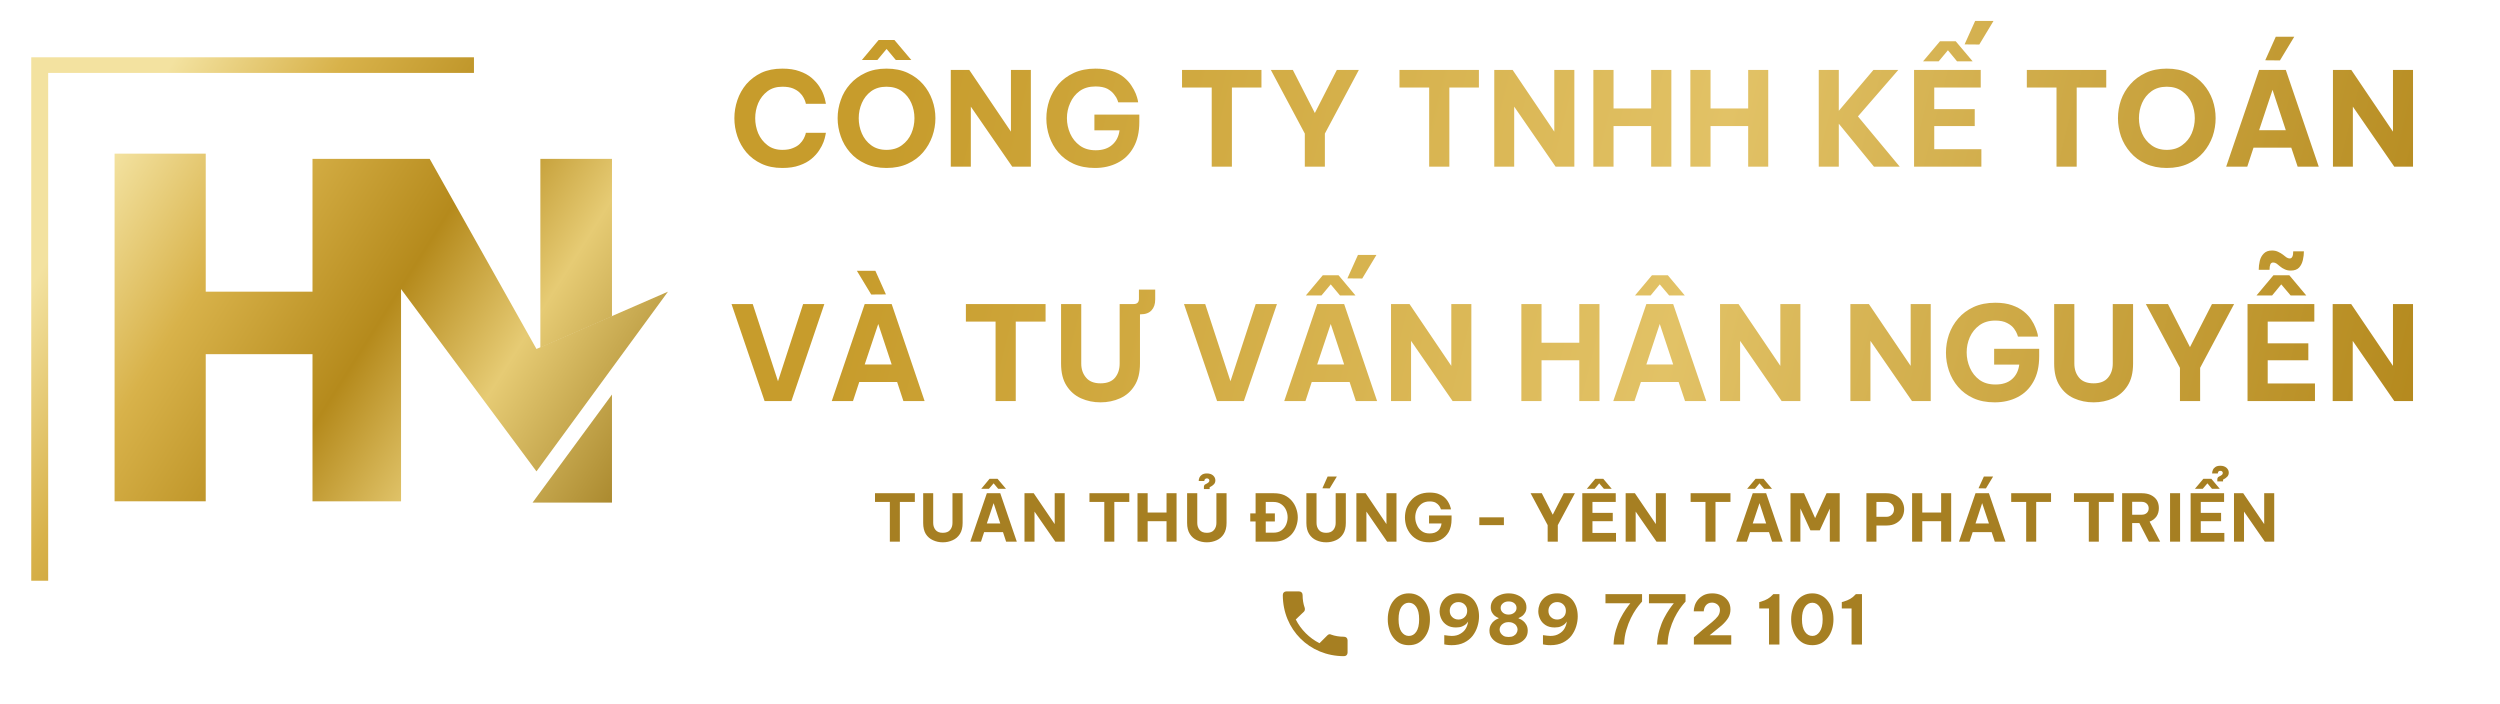
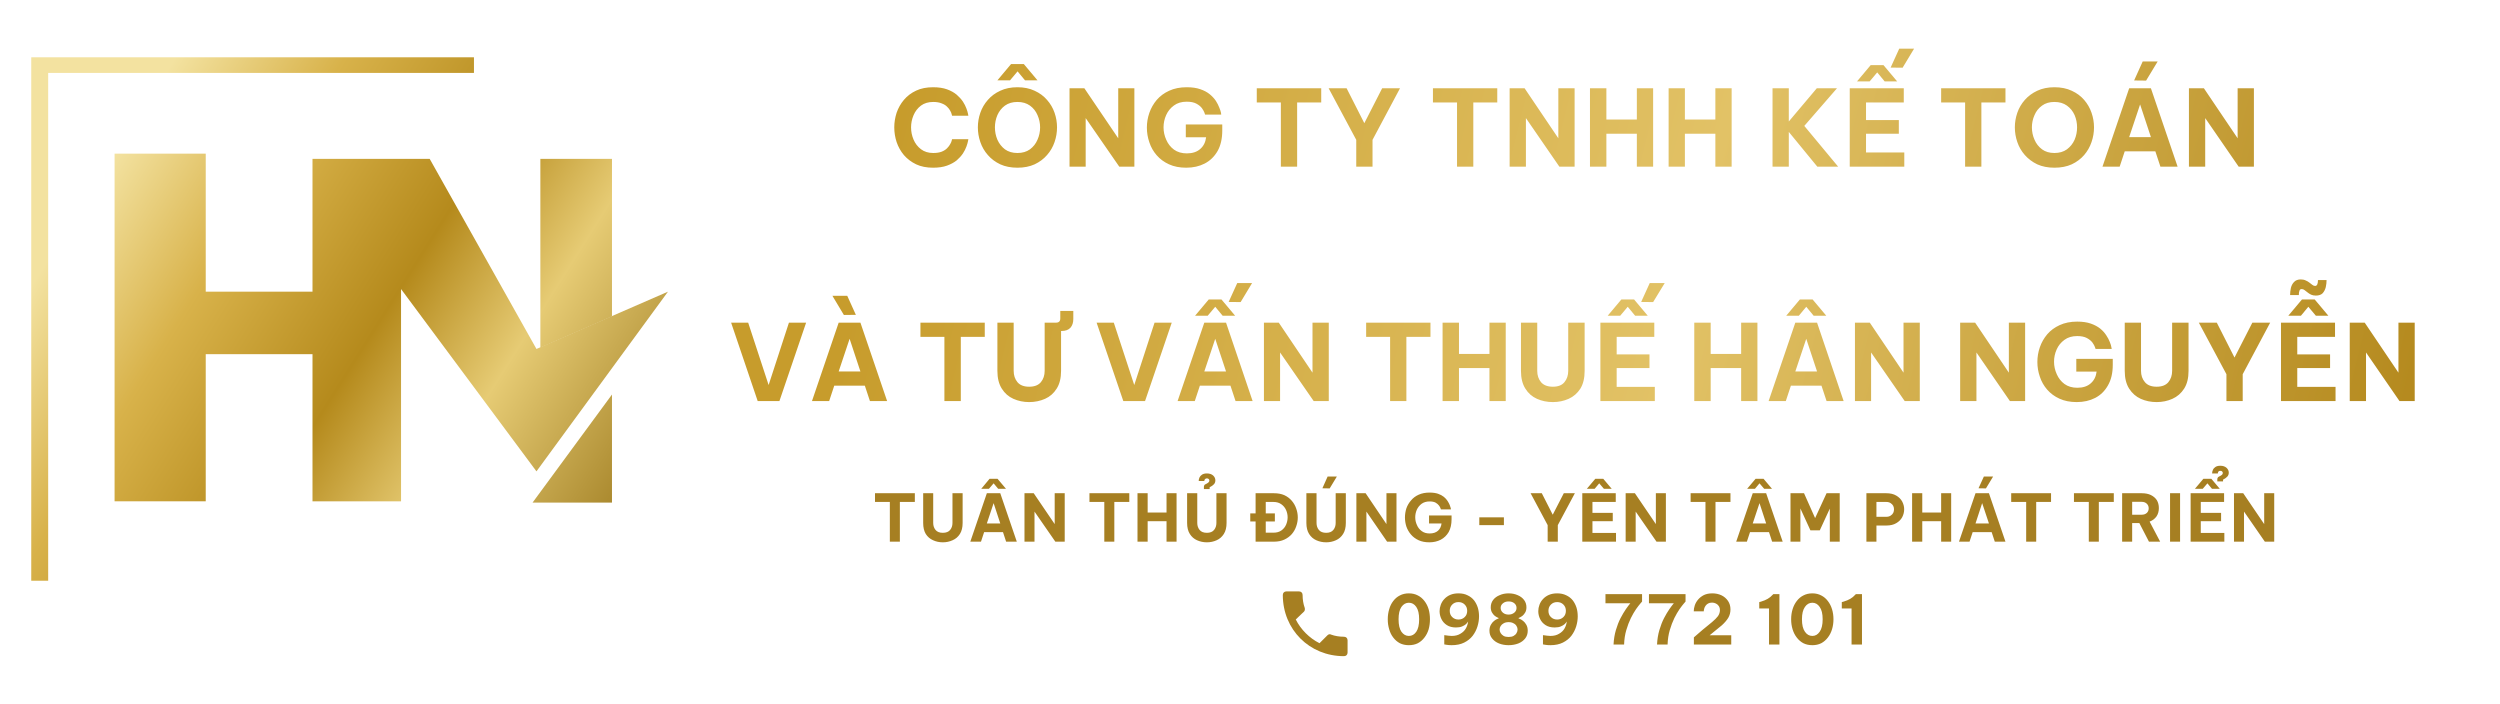
<svg xmlns="http://www.w3.org/2000/svg" viewBox="0 0 1920 540" width="1920" height="540" role="img" aria-label="Kế Toán Hân Nguyễn logo">
  <defs>
    <linearGradient id="brass" gradientUnits="userSpaceOnUse" x1="88" y1="118" x2="513" y2="386">
      <stop offset="0" stop-color="#F3E2A0" />
      <stop offset="0.22" stop-color="#D8B24A" />
      <stop offset="0.48" stop-color="#B58A1C" />
      <stop offset="0.68" stop-color="#E6CB74" />
      <stop offset="1" stop-color="#9A771B" />
    </linearGradient>
    <linearGradient id="brassText" gradientUnits="userSpaceOnUse" x1="680" y1="130" x2="1880" y2="430">
      <stop offset="0" stop-color="#C79C2C" />
      <stop offset="0.5" stop-color="#E2C266" />
      <stop offset="1" stop-color="#B08417" />
    </linearGradient>
  </defs>
  <path d="M24 44H364V56H37V446H24Z" fill="url(#brass)" />
  <rect x="88" y="118" width="70" height="267" fill="url(#brass)" />
  <rect x="156" y="224" width="88" height="48" fill="url(#brass)" />
  <path d="M240 122H330L412 268L513 224L412 362L308 222V385H240Z" fill="url(#brass)" />
  <path d="M415 122H470V243L415 267Z" fill="url(#brass)" />
  <path d="M470 303V386H409Z" fill="url(#brass)" />
-   <path d="M600.8 129Q591.6 129 584.7 125.7Q577.9 122.5 573.2 117Q568.6 111.5 566.3 104.7Q564 97.9 564 90.8Q564 83.7 566.3 76.9Q568.6 70.1 573.2 64.6Q577.9 59.2 584.7 55.9Q591.6 52.7 600.8 52.7Q608.6 52.7 614 54.7Q619.5 56.6 623.2 59.7Q626.8 62.8 629.1 66.2Q631.4 69.7 632.5 72.8Q633.6 75.8 633.9 77.8Q634.3 79.7 634.3 79.7H618.9Q618.9 79.7 618.6 78.4Q618.2 77 617.2 75.1Q616.2 73.1 614.2 71.2Q612.3 69.3 609 67.9Q605.8 66.6 600.9 66.6Q594 66.6 589.4 70.1Q584.7 73.7 582.3 79.2Q580 84.7 580 90.8Q580 96.8 582.3 102.4Q584.7 107.9 589.4 111.5Q594 115.1 600.9 115.1Q605.8 115.1 609 113.7Q612.3 112.4 614.2 110.5Q616.2 108.5 617.2 106.6Q618.2 104.6 618.6 103.3Q618.9 102 618.9 102H634.3Q634.3 102 633.9 104Q633.6 105.9 632.5 109Q631.4 112 629.1 115.5Q626.8 119 623.2 122Q619.5 125.1 614 127Q608.6 129 600.8 129Z M661.9 46.1 674.8 30.7H686.9L699.9 46.1H688L680.9 37.6L673.8 46.1ZM680.8 129Q671.6 129 664.6 125.7Q657.5 122.5 652.8 117Q648 111.5 645.7 104.7Q643.3 97.9 643.3 90.8Q643.3 83.6 645.7 76.9Q648 70.1 652.8 64.7Q657.5 59.3 664.6 56Q671.6 52.7 680.8 52.7Q690.2 52.7 697.2 56Q704.2 59.3 708.9 64.7Q713.6 70.1 716 76.9Q718.4 83.6 718.4 90.8Q718.4 97.9 716 104.7Q713.6 111.5 708.9 117Q704.2 122.5 697.2 125.7Q690.2 129 680.8 129ZM680.8 115.1Q687.9 115.1 692.7 111.5Q697.5 108 699.9 102.5Q702.3 96.9 702.3 90.8Q702.3 84.6 699.9 79.1Q697.5 73.6 692.7 70.1Q687.9 66.6 680.8 66.6Q673.8 66.6 669 70.1Q664.3 73.6 661.9 79.1Q659.5 84.6 659.5 90.8Q659.5 96.9 661.9 102.5Q664.3 108 669 111.5Q673.8 115.1 680.8 115.1Z M730.2 128V53.7H744.4L776.4 101.1V53.7H791.7V128H777.4L745.6 81.9V128Z M840.9 129Q831.6 129 824.5 125.8Q817.5 122.6 812.8 117.1Q808.2 111.6 805.9 104.9Q803.6 98.1 803.6 91Q803.6 83.8 805.9 77Q808.3 70.2 812.9 64.7Q817.6 59.3 824.7 56Q831.9 52.7 841.4 52.7Q848.8 52.7 854.2 54.6Q859.6 56.4 863.2 59.4Q866.8 62.4 868.9 65.7Q871.1 69 872.3 72Q873.4 74.9 873.8 76.8Q874.1 78.6 874.1 78.6H858.8Q858.8 78.6 858.2 76.8Q857.6 75 855.7 72.6Q853.9 70.1 850.5 68.2Q847 66.4 841.4 66.4Q834.1 66.4 829.2 69.9Q824.3 73.5 821.9 79.1Q819.4 84.6 819.4 90.7Q819.4 96.9 821.9 102.6Q824.4 108.2 829.3 111.8Q834.2 115.4 841.5 115.4Q849.5 115.4 854.2 111.2Q858.9 107.1 859.8 100.1H840.5V88H875V93.7Q875 105.3 870.5 113.2Q866.1 121.1 858.4 125Q850.7 129 840.9 129Z M930.6 128V67.2H907.8V53.7H968.8V67.2H946.1V128Z M1002.1 128V102.6L976 53.7H992.9L1009.8 86.8L1026.7 53.7H1043.6L1017.5 102.6V128Z M1097.6 128V67.2H1074.8V53.7H1135.8V67.2H1113.1V128Z M1147.6 128V53.7H1161.7L1193.7 101.1V53.7H1209.1V128H1194.7L1162.9 81.9V128Z M1223.7 128V53.7H1239.2V83.3H1268.1V53.7H1283.6V128H1268.1V96.8H1239.2V128Z M1298.2 128V53.7H1313.7V83.3H1342.6V53.7H1358V128H1342.6V96.8H1313.7V128Z M1396.8 128V53.7H1412.2V85.1L1438.8 53.7H1457.9L1426.9 89.4L1459 128H1439.2L1412.2 95V128Z M1520.1 34.2 1508.8 34.1 1516.9 16.1H1531ZM1476.9 47.1 1489.9 31.7H1502L1515 47.1H1503L1496 38.6L1488.9 47.1ZM1470 128V53.7H1521.2V67.2H1485.5V83.8H1516.6V96.8H1485.5V114.6H1521.7V128Z M1579.4 128V67.2H1556.6V53.7H1617.6V67.2H1594.9V128Z M1664.1 129Q1654.9 129 1647.8 125.7Q1640.8 122.5 1636.1 117Q1631.3 111.5 1628.9 104.7Q1626.6 97.9 1626.6 90.8Q1626.6 83.6 1628.9 76.9Q1631.3 70.1 1636.1 64.7Q1640.8 59.3 1647.8 56Q1654.9 52.7 1664.1 52.7Q1673.4 52.7 1680.5 56Q1687.5 59.3 1692.2 64.7Q1696.9 70.1 1699.3 76.9Q1701.6 83.6 1701.6 90.8Q1701.6 97.9 1699.3 104.7Q1696.9 111.5 1692.2 117Q1687.5 122.5 1680.5 125.7Q1673.4 129 1664.1 129ZM1664.1 115.1Q1671.1 115.1 1675.9 111.5Q1680.8 108 1683.2 102.5Q1685.6 96.9 1685.6 90.8Q1685.6 84.6 1683.2 79.1Q1680.8 73.6 1675.9 70.1Q1671.1 66.6 1664.1 66.6Q1657.1 66.6 1652.3 70.1Q1647.5 73.6 1645.1 79.1Q1642.7 84.6 1642.7 90.8Q1642.7 96.9 1645.1 102.5Q1647.5 108 1652.3 111.5Q1657.1 115.1 1664.1 115.1Z M1751 46.4 1739.7 46.3 1747.8 28.2H1762ZM1709.7 128 1735 53.7H1755.5L1780.8 128H1764.6L1759.7 113.4H1730.7L1725.9 128ZM1735 100H1755.5L1745.3 69Z M1791.7 128V53.7H1805.8L1837.8 101.1V53.7H1853.2V128H1838.8L1807 81.9V128Z" fill="url(#brassText)" />
-   <path d="M587.2 308 561.8 233.5H578.1L597.5 292.8L616.8 233.5H633.1L607.8 308Z M669.1 226.2 658.1 208H672.3L680.4 226.1ZM638.8 308 664.1 233.5H684.8L710.1 308H693.8L689 293.4H659.9L655.1 308ZM664.1 279.9H684.8L674.5 248.8Z M764.6 308V247H741.8V233.5H803V247H780.1V308Z M845.2 309Q837.1 309 830.2 305.9Q823.3 302.8 819.1 296.2Q814.9 289.7 814.9 279.2V233.5H830.4V279.2Q830.4 285.7 834.1 290Q837.7 294.4 845.2 294.4Q852.8 294.4 856.4 290Q859.9 285.7 859.9 279.2V233.5H870.7Q874.7 233.5 874.7 229.5V222.4H887.2V230Q887.2 235.3 884.4 238.3Q881.6 241.4 876 241.4H875.5V279.2Q875.5 289.7 871.3 296.2Q867.2 302.8 860.2 305.9Q853.3 309 845.2 309Z M934.7 308 909.3 233.5H925.6L945 292.8L964.4 233.5H980.7L955.3 308Z M1046.2 213.9 1034.8 213.8 1042.9 195.8H1057.1ZM1002.9 226.9 1015.9 211.4H1028L1041 226.9H1029.1L1022 218.4L1014.9 226.9ZM986.3 308 1011.6 233.5H1032.3L1057.6 308H1041.3L1036.5 293.4H1007.4L1002.6 308ZM1011.6 279.9H1032.3L1022 248.8Z M1068.3 308V233.5H1082.5L1114.6 281V233.5H1130V308H1115.6L1083.7 261.8V308Z M1168.4 308V233.5H1183.9V263.2H1212.9V233.5H1228.4V308H1212.9V276.7H1183.9V308Z M1255.7 226.9 1268.7 211.4H1280.9L1293.9 226.9H1281.9L1274.7 218.4L1267.7 226.9ZM1239 308 1264.4 233.5H1285L1310.4 308H1294.1L1289.2 293.4H1260.2L1255.3 308ZM1264.4 279.9H1285L1274.7 248.8Z M1321 308V233.5H1335.2L1367.3 281V233.5H1382.7V308H1368.3L1336.4 261.8V308Z M1421.1 308V233.5H1435.3L1467.4 281V233.5H1482.8V308H1468.4L1436.5 261.8V308Z M1531.9 309Q1522.5 309 1515.5 305.8Q1508.5 302.6 1503.8 297.1Q1499.1 291.6 1496.8 284.8Q1494.5 278 1494.5 270.9Q1494.5 263.7 1496.8 256.9Q1499.2 250 1503.9 244.6Q1508.6 239.1 1515.7 235.8Q1522.9 232.5 1532.4 232.5Q1539.9 232.5 1545.2 234.4Q1550.6 236.3 1554.2 239.2Q1557.9 242.2 1560 245.5Q1562.2 248.8 1563.3 251.8Q1564.5 254.8 1564.9 256.6Q1565.2 258.5 1565.2 258.5H1549.8Q1549.8 258.5 1549.2 256.7Q1548.6 254.9 1546.8 252.4Q1545 249.9 1541.5 248.1Q1538 246.2 1532.4 246.2Q1525.1 246.2 1520.2 249.8Q1515.3 253.4 1512.8 259Q1510.4 264.5 1510.4 270.6Q1510.4 276.8 1512.9 282.5Q1515.4 288.2 1520.3 291.8Q1525.2 295.3 1532.5 295.3Q1540.6 295.3 1545.2 291.2Q1549.9 287.1 1550.8 280H1531.5V267.9H1566.1V273.6Q1566.1 285.3 1561.6 293.2Q1557.2 301.1 1549.5 305Q1541.8 309 1531.9 309Z M1607.9 309Q1599.7 309 1592.8 305.9Q1585.9 302.8 1581.8 296.2Q1577.6 289.7 1577.6 279.2V233.5H1593.1V279.2Q1593.1 285.7 1596.7 290Q1600.3 294.4 1607.9 294.4Q1615.4 294.4 1619 290Q1622.6 285.7 1622.6 279.2V233.5H1638.2V279.2Q1638.2 289.7 1634 296.2Q1629.8 302.8 1622.9 305.9Q1615.9 309 1607.9 309Z M1674.2 308V282.5L1648 233.5H1665L1681.9 266.6L1698.8 233.5H1715.8L1689.7 282.5V308Z M1759.3 207.8Q1756.6 207.8 1754.6 206.8Q1752.6 205.9 1751.2 204.7Q1749.7 203.5 1748.5 202.5Q1747.2 201.6 1745.8 201.6Q1744.2 201.6 1743.6 203.1Q1743 204.6 1743 207.2H1734.7Q1734.7 203.9 1735.5 200.4Q1736.3 197 1738.6 194.7Q1740.8 192.4 1744.9 192.4Q1747.6 192.4 1749.6 193.4Q1751.6 194.3 1753.2 195.5Q1754.7 196.7 1755.9 197.6Q1757.2 198.5 1758.5 198.5Q1761.2 198.5 1761.2 193H1769.4Q1769.4 196.3 1768.6 199.7Q1767.8 203.2 1765.7 205.5Q1763.5 207.8 1759.3 207.8ZM1733 226.9 1746 211.4H1758.2L1771.2 226.9H1759.2L1752 218.4L1745 226.9ZM1726.1 308V233.5H1777.4V247H1741.6V263.7H1772.8V276.7H1741.6V294.5H1777.9V308Z M1791.5 308V233.5H1805.7L1837.8 281V233.5H1853.2V308H1838.8L1806.9 261.8V308Z" fill="url(#brassText)" />
+   <path d="M716.6 128.8Q709.1 128.8 703.6 126.2Q698 123.5 694.2 119.1Q690.5 114.7 688.6 109.1Q686.8 103.6 686.8 97.8Q686.8 92.2 688.6 86.6Q690.5 81.1 694.2 76.7Q698 72.2 703.6 69.6Q709.1 67 716.6 67Q722.9 67 727.3 68.6Q731.7 70.2 734.7 72.7Q737.6 75.2 739.5 78Q741.3 80.8 742.2 83.3Q743.1 85.7 743.4 87.3Q743.7 88.9 743.7 88.9H731.2Q731.2 88.9 730.9 87.8Q730.7 86.7 729.8 85.1Q729 83.5 727.4 82Q725.9 80.4 723.2 79.4Q720.6 78.3 716.7 78.3Q711.1 78.3 707.3 81.1Q703.5 84 701.6 88.5Q699.7 93 699.7 97.8Q699.7 102.7 701.6 107.2Q703.5 111.7 707.3 114.6Q711.1 117.5 716.7 117.5Q720.6 117.5 723.2 116.5Q725.9 115.4 727.4 113.8Q729 112.2 729.8 110.6Q730.7 109.1 730.9 108Q731.2 106.9 731.2 106.9H743.7Q743.7 106.9 743.4 108.5Q743.1 110.1 742.2 112.6Q741.3 115.1 739.5 117.9Q737.6 120.7 734.7 123.2Q731.7 125.6 727.3 127.2Q722.9 128.8 716.6 128.8Z M766 61.7 776.5 49.2H786.3L796.8 61.7H787.2L781.5 54.8L775.7 61.7ZM781.4 128.8Q773.9 128.8 768.2 126.2Q762.5 123.5 758.7 119.1Q754.8 114.7 752.9 109.1Q751 103.6 751 97.8Q751 92.1 752.9 86.6Q754.8 81.1 758.7 76.7Q762.5 72.3 768.2 69.7Q773.9 67 781.4 67Q788.9 67 794.6 69.7Q800.3 72.3 804.1 76.7Q808 81.1 809.9 86.6Q811.8 92.1 811.8 97.8Q811.8 103.6 809.9 109.1Q808 114.7 804.1 119.1Q800.3 123.5 794.6 126.2Q788.9 128.8 781.4 128.8ZM781.4 117.5Q787.1 117.5 791 114.7Q794.9 111.8 796.8 107.3Q798.8 102.8 798.8 97.8Q798.8 92.9 796.8 88.4Q794.9 83.9 791 81.1Q787.1 78.3 781.4 78.3Q775.7 78.3 771.8 81.1Q768 83.9 766 88.4Q764.1 92.9 764.1 97.8Q764.1 102.8 766 107.3Q768 111.8 771.8 114.7Q775.7 117.5 781.4 117.5Z M821.4 128V67.8H832.8L858.8 106.2V67.8H871.2V128H859.6L833.8 90.7V128Z M911 128.8Q903.5 128.8 897.8 126.2Q892.1 123.6 888.3 119.2Q884.5 114.8 882.7 109.3Q880.8 103.8 880.8 98Q880.8 92.2 882.7 86.7Q884.6 81.2 888.4 76.7Q892.2 72.3 897.9 69.7Q903.7 67 911.4 67Q917.5 67 921.8 68.5Q926.2 70 929.1 72.4Q932 74.8 933.8 77.5Q935.5 80.2 936.4 82.6Q937.4 85 937.7 86.5Q937.9 88 937.9 88H925.5Q925.5 88 925 86.5Q924.5 85.1 923.1 83.1Q921.6 81.1 918.8 79.6Q916 78.1 911.4 78.1Q905.5 78.1 901.6 81Q897.6 83.9 895.6 88.4Q893.6 92.9 893.6 97.8Q893.6 102.8 895.7 107.4Q897.7 112 901.6 114.9Q905.6 117.8 911.5 117.8Q918 117.8 921.8 114.4Q925.6 111.1 926.3 105.4H910.7V95.6H938.7V100.2Q938.7 109.6 935.1 116Q931.4 122.4 925.2 125.6Q919 128.8 911 128.8Z M983.7 128V78.7H965.2V67.8H1014.7V78.7H996.2V128Z M1041.6 128V107.4L1020.4 67.8H1034.2L1047.8 94.6L1061.5 67.8H1075.2L1054.1 107.4V128Z M1119 128V78.7H1100.5V67.8H1149.9V78.7H1131.5V128Z M1159.4 128V67.8H1170.9L1196.8 106.2V67.8H1209.3V128H1197.6L1171.9 90.7V128Z M1221.1 128V67.8H1233.7V91.8H1257.1V67.8H1269.6V128H1257.1V102.7H1233.7V128Z M1281.5 128V67.8H1294V91.8H1317.4V67.8H1329.9V128H1317.4V102.7H1294V128Z M1361.3 128V67.8H1373.8V93.3L1395.3 67.8H1410.8L1385.7 96.7L1411.7 128H1395.7L1373.8 101.3V128Z M1461.2 52 1452 51.9 1458.6 37.4H1470ZM1426.2 62.5 1436.7 50H1446.5L1457 62.5H1447.4L1441.7 55.6L1435.9 62.5ZM1420.6 128V67.8H1462.1V78.7H1433.1V92.2H1458.3V102.7H1433.1V117.1H1462.5V128Z M1509.2 128V78.7H1490.8V67.8H1540.2V78.7H1521.7V128Z M1577.8 128.8Q1570.3 128.8 1564.6 126.2Q1559 123.5 1555.1 119.1Q1551.2 114.7 1549.3 109.1Q1547.4 103.6 1547.4 97.8Q1547.4 92.1 1549.3 86.6Q1551.2 81.1 1555.1 76.7Q1559 72.3 1564.6 69.7Q1570.3 67 1577.8 67Q1585.4 67 1591.1 69.7Q1596.8 72.3 1600.6 76.7Q1604.4 81.1 1606.3 86.6Q1608.2 92.1 1608.2 97.8Q1608.2 103.6 1606.3 109.1Q1604.4 114.7 1600.6 119.1Q1596.8 123.5 1591.1 126.2Q1585.4 128.8 1577.8 128.8ZM1577.8 117.5Q1583.5 117.5 1587.4 114.7Q1591.3 111.8 1593.3 107.3Q1595.2 102.8 1595.2 97.8Q1595.2 92.9 1593.3 88.4Q1591.3 83.9 1587.4 81.1Q1583.5 78.3 1577.8 78.3Q1572.1 78.3 1568.3 81.1Q1564.4 83.9 1562.5 88.4Q1560.5 92.9 1560.5 97.8Q1560.5 102.8 1562.5 107.3Q1564.4 111.8 1568.3 114.7Q1572.1 117.5 1577.8 117.5Z M1648.2 61.9 1639 61.8 1645.6 47.2H1657.1ZM1614.7 128 1635.2 67.8H1651.9L1672.4 128H1659.2L1655.3 116.2H1631.8L1627.9 128ZM1635.2 105.3H1651.9L1643.6 80.2Z M1681.1 128V67.8H1692.6L1718.5 106.2V67.8H1731V128H1719.3L1693.6 90.7V128Z" fill="url(#brassText)" />
+   <path d="M581.9 308 561.5 247.8H574.6L590.3 295.7L605.9 247.8H619.1L598.6 308Z M648.1 241.9 639.3 227.2H650.7L657.3 241.8ZM623.6 308 644.1 247.8H660.8L681.3 308H668.1L664.2 296.2H640.7L636.8 308ZM644.1 285.3H660.8L652.5 260.2Z M725.3 308V258.7H706.9V247.8H756.3V258.7H737.9V308Z M790.4 308.8Q783.9 308.8 778.3 306.3Q772.7 303.8 769.4 298.5Q766 293.2 766 284.8V247.8H778.5V284.8Q778.5 290 781.4 293.5Q784.3 297 790.4 297Q796.5 297 799.4 293.5Q802.3 290 802.3 284.8V247.8H811Q814.3 247.8 814.3 244.6V238.8H824.3V245Q824.3 249.2 822.1 251.7Q819.8 254.2 815.3 254.2H814.9V284.8Q814.9 293.2 811.5 298.5Q808.2 303.8 802.6 306.3Q796.9 308.8 790.4 308.8Z M862.7 308 842.2 247.8H855.4L871.1 295.7L886.7 247.8H899.9L879.4 308Z M952.8 232 943.6 231.9 950.2 217.4H961.6ZM917.8 242.5 928.3 230H938.1L948.6 242.5H939L933.3 235.6L927.5 242.5ZM904.4 308 924.9 247.8H941.6L962 308H948.9L945 296.2H921.5L917.6 308ZM924.9 285.3H941.6L933.3 260.2Z M970.7 308V247.8H982.1L1008 286.2V247.8H1020.5V308H1008.9L983.1 270.7V308Z M1067.6 308V258.7H1049.2V247.8H1098.6V258.7H1080.1V308Z M1107.9 308V247.8H1120.5V271.8H1143.9V247.8H1156.4V308H1143.9V282.7H1120.5V308Z M1192.6 308.8Q1186 308.8 1180.4 306.3Q1174.8 303.8 1171.5 298.5Q1168.1 293.2 1168.1 284.8V247.8H1180.6V284.8Q1180.6 290 1183.5 293.5Q1186.5 297 1192.6 297Q1198.7 297 1201.5 293.5Q1204.4 290 1204.4 284.8V247.8H1217V284.8Q1217 293.2 1213.7 298.5Q1210.3 303.8 1204.7 306.3Q1199.1 308.8 1192.6 308.8Z M1269.6 232 1260.4 231.9 1267 217.4H1278.5ZM1234.7 242.5 1245.2 230H1255L1265.5 242.5H1255.8L1250.1 235.6L1244.3 242.5ZM1229.1 308V247.8H1270.5V258.7H1241.6V272.2H1266.8V282.7H1241.6V297.1H1270.9V308Z M1301.2 308V247.8H1313.8V271.8H1337.2V247.8H1349.7V308H1337.2V282.7H1313.8V308Z M1371.8 242.5 1382.3 230H1392.1L1402.6 242.5H1392.9L1387.2 235.6L1381.5 242.5ZM1358.3 308 1378.8 247.8H1395.5L1415.9 308H1402.8L1398.9 296.2H1375.4L1371.5 308ZM1378.8 285.3H1395.5L1387.2 260.2Z M1424.6 308V247.8H1436L1461.9 286.2V247.8H1474.4V308H1462.8L1437 270.7V308Z M1505.4 308V247.8H1516.9L1542.8 286.2V247.8H1555.3V308H1543.6L1517.9 270.7V308Z M1594.9 308.8Q1587.4 308.8 1581.7 306.2Q1576 303.6 1572.2 299.2Q1568.4 294.8 1566.6 289.3Q1564.7 283.8 1564.7 278Q1564.7 272.2 1566.6 266.7Q1568.5 261.2 1572.3 256.7Q1576.1 252.3 1581.8 249.7Q1587.6 247 1595.3 247Q1601.3 247 1605.7 248.5Q1610 250 1613 252.4Q1615.9 254.8 1617.6 257.5Q1619.4 260.2 1620.3 262.6Q1621.3 265 1621.5 266.5Q1621.8 268 1621.8 268H1609.4Q1609.4 268 1608.9 266.5Q1608.4 265.1 1607 263.1Q1605.5 261.1 1602.7 259.6Q1599.9 258.1 1595.3 258.1Q1589.4 258.1 1585.5 261Q1581.5 263.9 1579.5 268.4Q1577.5 272.9 1577.5 277.8Q1577.5 282.8 1579.6 287.4Q1581.6 292 1585.5 294.9Q1589.5 297.8 1595.4 297.8Q1601.9 297.8 1605.7 294.4Q1609.5 291.1 1610.2 285.4H1594.6V275.6H1622.6V280.2Q1622.6 289.6 1618.9 296Q1615.3 302.4 1609.1 305.6Q1602.9 308.8 1594.9 308.8Z M1656.3 308.8Q1649.7 308.8 1644.1 306.3Q1638.6 303.8 1635.2 298.5Q1631.8 293.2 1631.8 284.8V247.8H1644.3V284.8Q1644.3 290 1647.3 293.5Q1650.2 297 1656.3 297Q1662.4 297 1665.3 293.5Q1668.2 290 1668.2 284.8V247.8H1680.8V284.8Q1680.8 293.2 1677.4 298.5Q1674 303.8 1668.4 306.3Q1662.8 308.8 1656.3 308.8Z M1709.9 308V287.4L1688.7 247.8H1702.5L1716.1 274.6L1729.8 247.8H1743.5L1722.4 287.4V308Z M1778.6 227Q1776.4 227 1774.9 226.3Q1773.3 225.5 1772.1 224.5Q1770.9 223.5 1769.9 222.8Q1768.9 222 1767.7 222Q1766.4 222 1766 223.2Q1765.5 224.4 1765.5 226.6H1758.8Q1758.8 223.9 1759.4 221.1Q1760.1 218.3 1761.9 216.5Q1763.7 214.6 1767 214.6Q1769.2 214.6 1770.8 215.4Q1772.5 216.1 1773.7 217.1Q1774.9 218.1 1775.9 218.8Q1776.9 219.6 1778 219.6Q1780.2 219.6 1780.2 215.1H1786.8Q1786.8 217.8 1786.2 220.5Q1785.5 223.3 1783.8 225.2Q1782 227 1778.6 227ZM1757.4 242.5 1767.9 230H1777.7L1788.2 242.5H1778.6L1772.8 235.6L1767.1 242.5ZM1751.8 308V247.8H1793.3V258.7H1764.3V272.2H1789.5V282.7H1764.3V297.1H1793.7V308Z M1804.6 308V247.8H1816.1L1842 286.2V247.8H1854.5V308H1842.8L1817.1 270.7V308Z" fill="url(#brassText)" />
  <path d="M683.4 416V385.5H672V378.8H702.6V385.5H691.1V416Z M724.1 416.5Q720 416.5 716.6 414.9Q713.1 413.4 711 410.1Q709 406.8 709 401.6V378.8H716.7V401.6Q716.7 404.8 718.5 407Q720.3 409.2 724.1 409.2Q727.9 409.2 729.7 407Q731.5 404.8 731.5 401.6V378.8H739.3V401.6Q739.3 406.8 737.2 410.1Q735.1 413.4 731.6 414.9Q728.1 416.5 724.1 416.5Z M753.6 375.4 760 367.7H766.1L772.6 375.4H766.6L763.1 371.2L759.5 375.4ZM745.2 416 757.9 378.8H768.2L780.9 416H772.7L770.3 408.7H755.8L753.4 416ZM757.9 402H768.2L763.1 386.4Z M786.8 416V378.8H793.9L810 402.5V378.8H817.7V416H810.5L794.5 392.9V416Z M848.1 416V385.5H836.7V378.8H867.3V385.5H855.8V416Z M873.6 416V378.8H881.4V393.6H895.9V378.8H903.6V416H895.9V400.3H881.4V416Z M924.6 375.6V374Q924.6 373.3 924.9 372.7Q925.1 372.2 925.8 371.9L926.6 371.5Q927.7 370.9 928.2 370.4Q928.8 369.8 928.8 369.1Q928.8 368.4 928.3 367.9Q927.8 367.4 926.9 367.4Q926 367.4 925.6 367.9Q925.1 368.3 925 368.8Q924.9 369.3 924.9 369.4H920.6Q920.6 368.1 921.2 366.7Q921.8 365.4 923.2 364.5Q924.6 363.6 926.9 363.6Q929.9 363.6 931.7 365.2Q933.4 366.8 933.4 368.9Q933.4 370.7 932.3 371.9Q931.1 373.2 929.2 374.1L929 374.2V375.6ZM926.9 416.5Q922.8 416.5 919.3 414.9Q915.9 413.4 913.8 410.1Q911.7 406.8 911.7 401.6V378.8H919.5V401.6Q919.5 404.8 921.3 407Q923.1 409.2 926.9 409.2Q930.6 409.2 932.4 407Q934.2 404.8 934.2 401.6V378.8H942V401.6Q942 406.8 939.9 410.1Q937.8 413.4 934.4 414.9Q930.9 416.5 926.9 416.5Z M964.3 416V400.5H960.2V394.3H964.3V378.8H978.4Q983 378.8 986.4 380.3Q989.8 381.9 992.1 384.6Q994.4 387.3 995.5 390.6Q996.7 393.9 996.7 397.4Q996.7 400.8 995.5 404.2Q994.4 407.5 992.1 410.2Q989.8 412.8 986.4 414.4Q983 416 978.4 416ZM979.1 400.5H972.1V409.1H978Q981.7 409.1 984.1 407.4Q986.5 405.7 987.7 403Q988.9 400.2 988.9 397.3Q988.9 394.4 987.7 391.7Q986.5 389 984.1 387.3Q981.7 385.5 978 385.5H972.1V394.3H979.1Z M1021.2 375.1 1015.6 375 1019.6 366H1026.7ZM1018.5 416.5Q1014.4 416.5 1010.9 414.9Q1007.5 413.4 1005.4 410.1Q1003.3 406.8 1003.3 401.6V378.8H1011.1V401.6Q1011.1 404.8 1012.9 407Q1014.7 409.2 1018.5 409.2Q1022.2 409.2 1024 407Q1025.8 404.8 1025.8 401.6V378.8H1033.6V401.6Q1033.6 406.8 1031.5 410.1Q1029.4 413.4 1026 414.9Q1022.5 416.5 1018.5 416.5Z M1041.7 416V378.8H1048.8L1064.8 402.5V378.8H1072.5V416H1065.3L1049.4 392.9V416Z M1097.7 416.5Q1093 416.5 1089.5 414.9Q1086 413.3 1083.6 410.5Q1081.3 407.8 1080.1 404.4Q1079 401 1079 397.4Q1079 393.9 1080.1 390.4Q1081.3 387 1083.7 384.3Q1086 381.5 1089.6 379.9Q1093.2 378.3 1097.9 378.3Q1101.7 378.3 1104.4 379.2Q1107 380.1 1108.9 381.6Q1110.7 383.1 1111.7 384.7Q1112.8 386.4 1113.4 387.9Q1114 389.4 1114.2 390.3Q1114.3 391.2 1114.3 391.2H1106.6Q1106.6 391.2 1106.3 390.3Q1106 389.4 1105.1 388.2Q1104.2 387 1102.5 386Q1100.8 385.1 1097.9 385.1Q1094.3 385.1 1091.8 386.9Q1089.4 388.7 1088.1 391.5Q1086.9 394.3 1086.9 397.3Q1086.9 400.4 1088.2 403.2Q1089.4 406.1 1091.9 407.9Q1094.3 409.7 1098 409.7Q1102 409.7 1104.4 407.6Q1106.7 405.5 1107.1 402H1097.5V395.9H1114.8V398.8Q1114.8 404.6 1112.6 408.6Q1110.3 412.5 1106.5 414.5Q1102.6 416.5 1097.7 416.5Z M1136.1 403.3V397.3H1155V403.3Z M1188.6 416V403.3L1175.5 378.8H1184.1L1192.5 395.3L1201 378.8H1209.5L1196.4 403.3V416Z M1218.7 375.4 1225.2 367.7H1231.3L1237.8 375.4H1231.8L1228.2 371.2L1224.7 375.4ZM1215.2 416V378.8H1240.9V385.5H1223V393.9H1238.6V400.3H1223V409.3H1241.1V416Z M1248.5 416V378.8H1255.6L1271.7 402.5V378.8H1279.4V416H1272.2L1256.2 392.9V416Z M1309.8 416V385.5H1298.4V378.8H1329V385.5H1317.5V416Z M1341.8 375.4 1348.3 367.7H1354.4L1360.9 375.4H1354.9L1351.3 371.2L1347.8 375.4ZM1333.4 416 1346.1 378.8H1356.4L1369.1 416H1361L1358.6 408.7H1344L1341.6 416ZM1346.1 402H1356.4L1351.3 386.4Z M1375.1 416V378.8H1385.5L1394 397.9L1402.8 378.8H1412.9V416H1405.3V390.6L1397.6 407.3H1390.4L1382.7 390.5V416Z M1433.4 416V378.8H1448.7Q1453.3 378.8 1456.3 380.6Q1459.4 382.4 1460.9 385.2Q1462.4 388.1 1462.4 391.1Q1462.4 394.3 1460.9 397.2Q1459.4 400 1456.3 401.8Q1453.3 403.6 1448.7 403.6H1441.1V416ZM1448.7 385.5H1441.1V396.9H1448.7Q1450.7 396.9 1452 396Q1453.3 395.2 1454 393.9Q1454.6 392.6 1454.6 391.2Q1454.6 389.8 1454 388.5Q1453.3 387.2 1452 386.4Q1450.7 385.5 1448.7 385.5Z M1468.5 416V378.8H1476.3V393.6H1490.8V378.8H1498.5V416H1490.8V400.3H1476.3V416Z M1525.2 375.1 1519.5 375 1523.6 366H1530.7ZM1504.5 416 1517.2 378.8H1527.5L1540.2 416H1532L1529.6 408.7H1515L1512.6 416ZM1517.2 402H1527.5L1522.3 386.4Z M1556.1 416V385.5H1544.6V378.8H1575.2V385.5H1563.8V416Z M1604.2 416V385.5H1592.8V378.8H1623.4V385.5H1611.9V416Z M1629.8 416V378.8H1644.9Q1649 378.8 1651.9 380.2Q1654.9 381.7 1656.5 384.2Q1658 386.8 1658 390.2Q1658 393.9 1656.2 396.6Q1654.3 399.3 1650.9 400.6L1659 416H1650.4L1643 401.7H1637.5V416ZM1644.8 385.4H1637.5V395.3H1644.8Q1647.3 395.3 1648.8 393.9Q1650.2 392.5 1650.2 390.4Q1650.2 388.3 1648.8 386.9Q1647.3 385.4 1644.8 385.4Z M1666.6 416V378.8H1674.3V416Z M1702.9 369.7V368.1Q1702.9 367.4 1703.2 366.9Q1703.5 366.3 1704.2 366L1705 365.6Q1706 365.1 1706.6 364.5Q1707.1 364 1707.1 363.2Q1707.1 362.5 1706.6 362.1Q1706.2 361.6 1705.3 361.6Q1704.3 361.6 1703.9 362Q1703.5 362.4 1703.4 362.9Q1703.3 363.5 1703.3 363.6H1698.9Q1698.9 362.2 1699.5 360.9Q1700.1 359.5 1701.5 358.6Q1702.9 357.7 1705.2 357.7Q1708.2 357.7 1710 359.3Q1711.7 360.9 1711.7 363Q1711.7 364.8 1710.6 366Q1709.4 367.3 1707.6 368.2L1707.3 368.3V369.7ZM1685.7 375.4 1692.2 367.7H1698.3L1704.8 375.4H1698.8L1695.3 371.2L1691.7 375.4ZM1682.4 416V378.8H1708.1V385.5H1690.2V393.9H1705.8V400.3H1690.2V409.3H1708.3V416Z M1715.7 416V378.8H1722.8L1738.9 402.5V378.8H1746.6V416H1739.4L1723.4 392.9V416Z" fill="#A67F22" />
  <g transform="translate(985.2 454.2) scale(2.763) translate(-3 -3)">
    <path d="M6.6 10.8c1.4 2.8 3.8 5.2 6.6 6.6l2.2-2.2c.3-.3.7-.4 1-.2 1.1.4 2.3.6 3.6.6.6 0 1 .4 1 1V20c0 .6-.4 1-1 1C10.4 21 3 13.6 3 4c0-.6.4-1 1-1h3.5c.6 0 1 .4 1 1 0 1.3.2 2.5.6 3.6.1.4 0 .8-.2 1L6.6 10.8z" fill="#A67F22" />
  </g>
  <path d="M1082 495.5Q1078.1 495.5 1075.1 494Q1072.1 492.4 1070 489.6Q1067.9 486.9 1066.9 483.3Q1065.8 479.7 1065.8 475.6Q1065.8 471.5 1066.9 467.9Q1067.9 464.3 1070 461.6Q1072.1 458.8 1075.1 457.3Q1078.1 455.7 1082 455.7Q1085.9 455.7 1088.9 457.3Q1091.9 458.8 1094 461.6Q1096.1 464.3 1097.2 467.9Q1098.2 471.5 1098.2 475.6Q1098.2 479.7 1097.2 483.3Q1096.1 486.9 1094 489.6Q1091.9 492.4 1088.9 494Q1085.9 495.5 1082 495.5ZM1082 488.4Q1085.5 488.4 1087.7 485.2Q1089.9 482 1089.9 475.6Q1089.9 469.3 1087.7 466.1Q1085.5 462.9 1082 462.9Q1078.6 462.9 1076.3 466.1Q1074.1 469.3 1074.1 475.6Q1074.1 482 1076.3 485.2Q1078.6 488.4 1082 488.4Z M1120.1 455.7Q1124.2 455.7 1127.1 457.2Q1130.1 458.6 1132.1 461.1Q1134 463.6 1135 466.8Q1135.9 469.9 1135.9 473.4Q1135.9 477.2 1134.7 481.1Q1133.5 485 1131 488.3Q1128.5 491.5 1124.5 493.5Q1120.5 495.5 1114.9 495.5Q1112.6 495.5 1110.9 495.2Q1109.2 494.9 1109.2 494.9V487.8Q1109.2 487.8 1110.1 487.9Q1111 488 1112.3 488.2Q1113.6 488.4 1114.9 488.4Q1118.9 488.4 1121.6 486.7Q1124.4 485.1 1125.8 482.6Q1127.2 480.1 1127.5 477.3Q1127 478.2 1125.9 479.3Q1124.8 480.3 1122.9 481.1Q1121.1 481.9 1118.2 481.9Q1114 481.9 1111.2 480.1Q1108.4 478.3 1107 475.4Q1105.6 472.5 1105.6 469.4Q1105.6 466.9 1106.5 464.5Q1107.4 462 1109.2 460.1Q1111 458.1 1113.7 456.9Q1116.5 455.7 1120.1 455.7ZM1120.1 462.4Q1117.2 462.4 1115.3 464.3Q1113.4 466.2 1113.4 469.1Q1113.4 472.1 1115.3 473.9Q1117.2 475.8 1120.1 475.8Q1123 475.8 1124.9 473.9Q1126.8 472.1 1126.8 469.1Q1126.8 466.2 1124.9 464.3Q1123 462.4 1120.1 462.4Z M1158.6 495.5Q1154.6 495.5 1151.3 494.2Q1148 492.9 1146 490.4Q1143.9 487.9 1143.9 484.4Q1143.9 481.7 1145 479.8Q1146 478 1147.4 476.9Q1148.8 475.8 1149.8 475.4Q1150.9 475 1150.9 475V474.6Q1150.9 474.6 1150 474.2Q1149.1 473.8 1147.9 472.9Q1146.7 471.9 1145.8 470.3Q1144.9 468.7 1144.9 466.4Q1144.9 463.2 1146.7 460.8Q1148.5 458.4 1151.7 457.1Q1154.8 455.7 1158.6 455.7Q1162.5 455.7 1165.6 457.1Q1168.7 458.4 1170.5 460.8Q1172.3 463.2 1172.3 466.4Q1172.3 468.7 1171.4 470.3Q1170.5 471.9 1169.3 472.9Q1168.1 473.8 1167.2 474.2Q1166.3 474.6 1166.3 474.6V475Q1166.3 475 1167.4 475.4Q1168.4 475.8 1169.8 476.9Q1171.2 478 1172.2 479.8Q1173.3 481.7 1173.3 484.4Q1173.3 487.9 1171.3 490.4Q1169.3 492.9 1166 494.2Q1162.6 495.5 1158.6 495.5ZM1158.6 472Q1161.2 472 1163 470.5Q1164.7 469.1 1164.7 466.9Q1164.7 464.7 1163 463.3Q1161.3 461.9 1158.6 461.9Q1156 461.9 1154.3 463.3Q1152.5 464.7 1152.5 466.9Q1152.5 469.1 1154.3 470.6Q1156 472 1158.6 472ZM1158.6 489.2Q1160.9 489.2 1162.4 488.4Q1164 487.5 1164.7 486.2Q1165.5 484.9 1165.5 483.4Q1165.5 482.1 1164.7 480.8Q1164 479.5 1162.4 478.7Q1160.9 477.8 1158.6 477.8Q1156.3 477.8 1154.8 478.7Q1153.3 479.5 1152.5 480.8Q1151.7 482.1 1151.7 483.4Q1151.7 484.9 1152.5 486.2Q1153.3 487.5 1154.8 488.4Q1156.3 489.2 1158.6 489.2Z M1195.9 455.7Q1199.9 455.7 1202.9 457.2Q1205.9 458.6 1207.9 461.1Q1209.8 463.6 1210.8 466.8Q1211.7 469.9 1211.7 473.4Q1211.7 477.2 1210.5 481.1Q1209.3 485 1206.8 488.3Q1204.3 491.5 1200.3 493.5Q1196.3 495.5 1190.7 495.5Q1188.4 495.5 1186.7 495.2Q1185 494.9 1185 494.9V487.8Q1185 487.8 1185.9 487.9Q1186.8 488 1188.1 488.2Q1189.4 488.4 1190.7 488.4Q1194.7 488.4 1197.4 486.7Q1200.2 485.1 1201.6 482.6Q1203 480.1 1203.3 477.3Q1202.8 478.2 1201.7 479.3Q1200.6 480.3 1198.7 481.1Q1196.9 481.9 1194 481.9Q1189.8 481.9 1187 480.1Q1184.2 478.3 1182.8 475.4Q1181.4 472.5 1181.4 469.4Q1181.4 466.9 1182.3 464.5Q1183.2 462 1185 460.1Q1186.8 458.1 1189.5 456.9Q1192.3 455.7 1195.9 455.7ZM1195.9 462.4Q1193 462.4 1191.1 464.3Q1189.2 466.2 1189.2 469.1Q1189.2 472.1 1191.1 473.9Q1193 475.8 1195.9 475.8Q1198.8 475.8 1200.7 473.9Q1202.6 472.1 1202.6 469.1Q1202.6 466.2 1200.7 464.3Q1198.8 462.4 1195.9 462.4Z M1239.2 495Q1239.5 489 1241 483.9Q1242.5 478.8 1244.6 474.7Q1246.7 470.7 1248.7 467.8Q1250.8 464.8 1252.1 463.3H1233V456.3H1261.1V462Q1261.1 462 1259.8 463.5Q1258.5 465 1256.5 467.8Q1254.5 470.7 1252.5 474.7Q1250.5 478.8 1249 483.9Q1247.5 489 1247.3 495Z M1272.6 495Q1272.9 489 1274.4 483.9Q1275.9 478.8 1278 474.7Q1280.1 470.7 1282.1 467.8Q1284.2 464.8 1285.5 463.3H1266.4V456.3H1294.5V462Q1294.5 462 1293.2 463.5Q1291.9 465 1289.9 467.8Q1287.9 470.7 1285.9 474.7Q1283.9 478.8 1282.4 483.9Q1280.9 489 1280.7 495Z M1300.9 495V489.5L1307.6 483.7Q1311.8 480.2 1314.8 477.8Q1317.8 475.3 1319.4 473.2Q1320.9 471 1320.9 468.6Q1320.9 466.7 1320 465.4Q1319.1 464.1 1317.8 463.5Q1316.4 462.8 1314.9 462.8Q1313 462.8 1311.8 463.5Q1310.6 464.2 1309.9 465.2Q1309.1 466.3 1308.8 467.5Q1308.5 468.6 1308.5 469.5H1300.8Q1300.8 467.3 1301.6 464.9Q1302.4 462.5 1304.2 460.4Q1305.9 458.4 1308.6 457Q1311.3 455.7 1315.1 455.7Q1318.9 455.7 1322.1 457.2Q1325.2 458.7 1327.1 461.5Q1329 464.3 1329 468Q1329 471.6 1327.3 474.5Q1325.5 477.4 1322.4 480.2Q1319.2 482.9 1315.2 486.1L1313 487.9H1329.6V495Z M1366.6 456.3V495H1358.6V467.3L1351.1 467.3V462.4L1352.3 462.1Q1355.6 461.1 1357.6 459.9Q1359.7 458.7 1361.5 456.7L1361.9 456.3Z M1391.9 495.5Q1388 495.5 1385 494Q1382 492.4 1379.9 489.6Q1377.8 486.9 1376.7 483.3Q1375.6 479.7 1375.6 475.6Q1375.6 471.5 1376.7 467.9Q1377.8 464.3 1379.9 461.6Q1382 458.8 1385 457.3Q1388 455.7 1391.9 455.7Q1395.7 455.7 1398.7 457.3Q1401.7 458.8 1403.8 461.6Q1405.9 464.3 1407 467.9Q1408.1 471.5 1408.1 475.6Q1408.1 479.7 1407 483.3Q1405.9 486.9 1403.8 489.6Q1401.7 492.4 1398.7 494Q1395.7 495.5 1391.9 495.5ZM1391.9 488.4Q1395.3 488.4 1397.5 485.2Q1399.8 482 1399.8 475.6Q1399.8 469.3 1397.5 466.1Q1395.3 462.9 1391.9 462.9Q1388.4 462.9 1386.2 466.1Q1383.9 469.3 1383.9 475.6Q1383.9 482 1386.2 485.2Q1388.4 488.4 1391.9 488.4Z M1430 456.3V495H1422V467.3L1414.5 467.3V462.4L1415.7 462.1Q1419 461.1 1421 459.9Q1423.1 458.7 1424.9 456.7L1425.3 456.3Z" fill="#A67F22" />
</svg>
